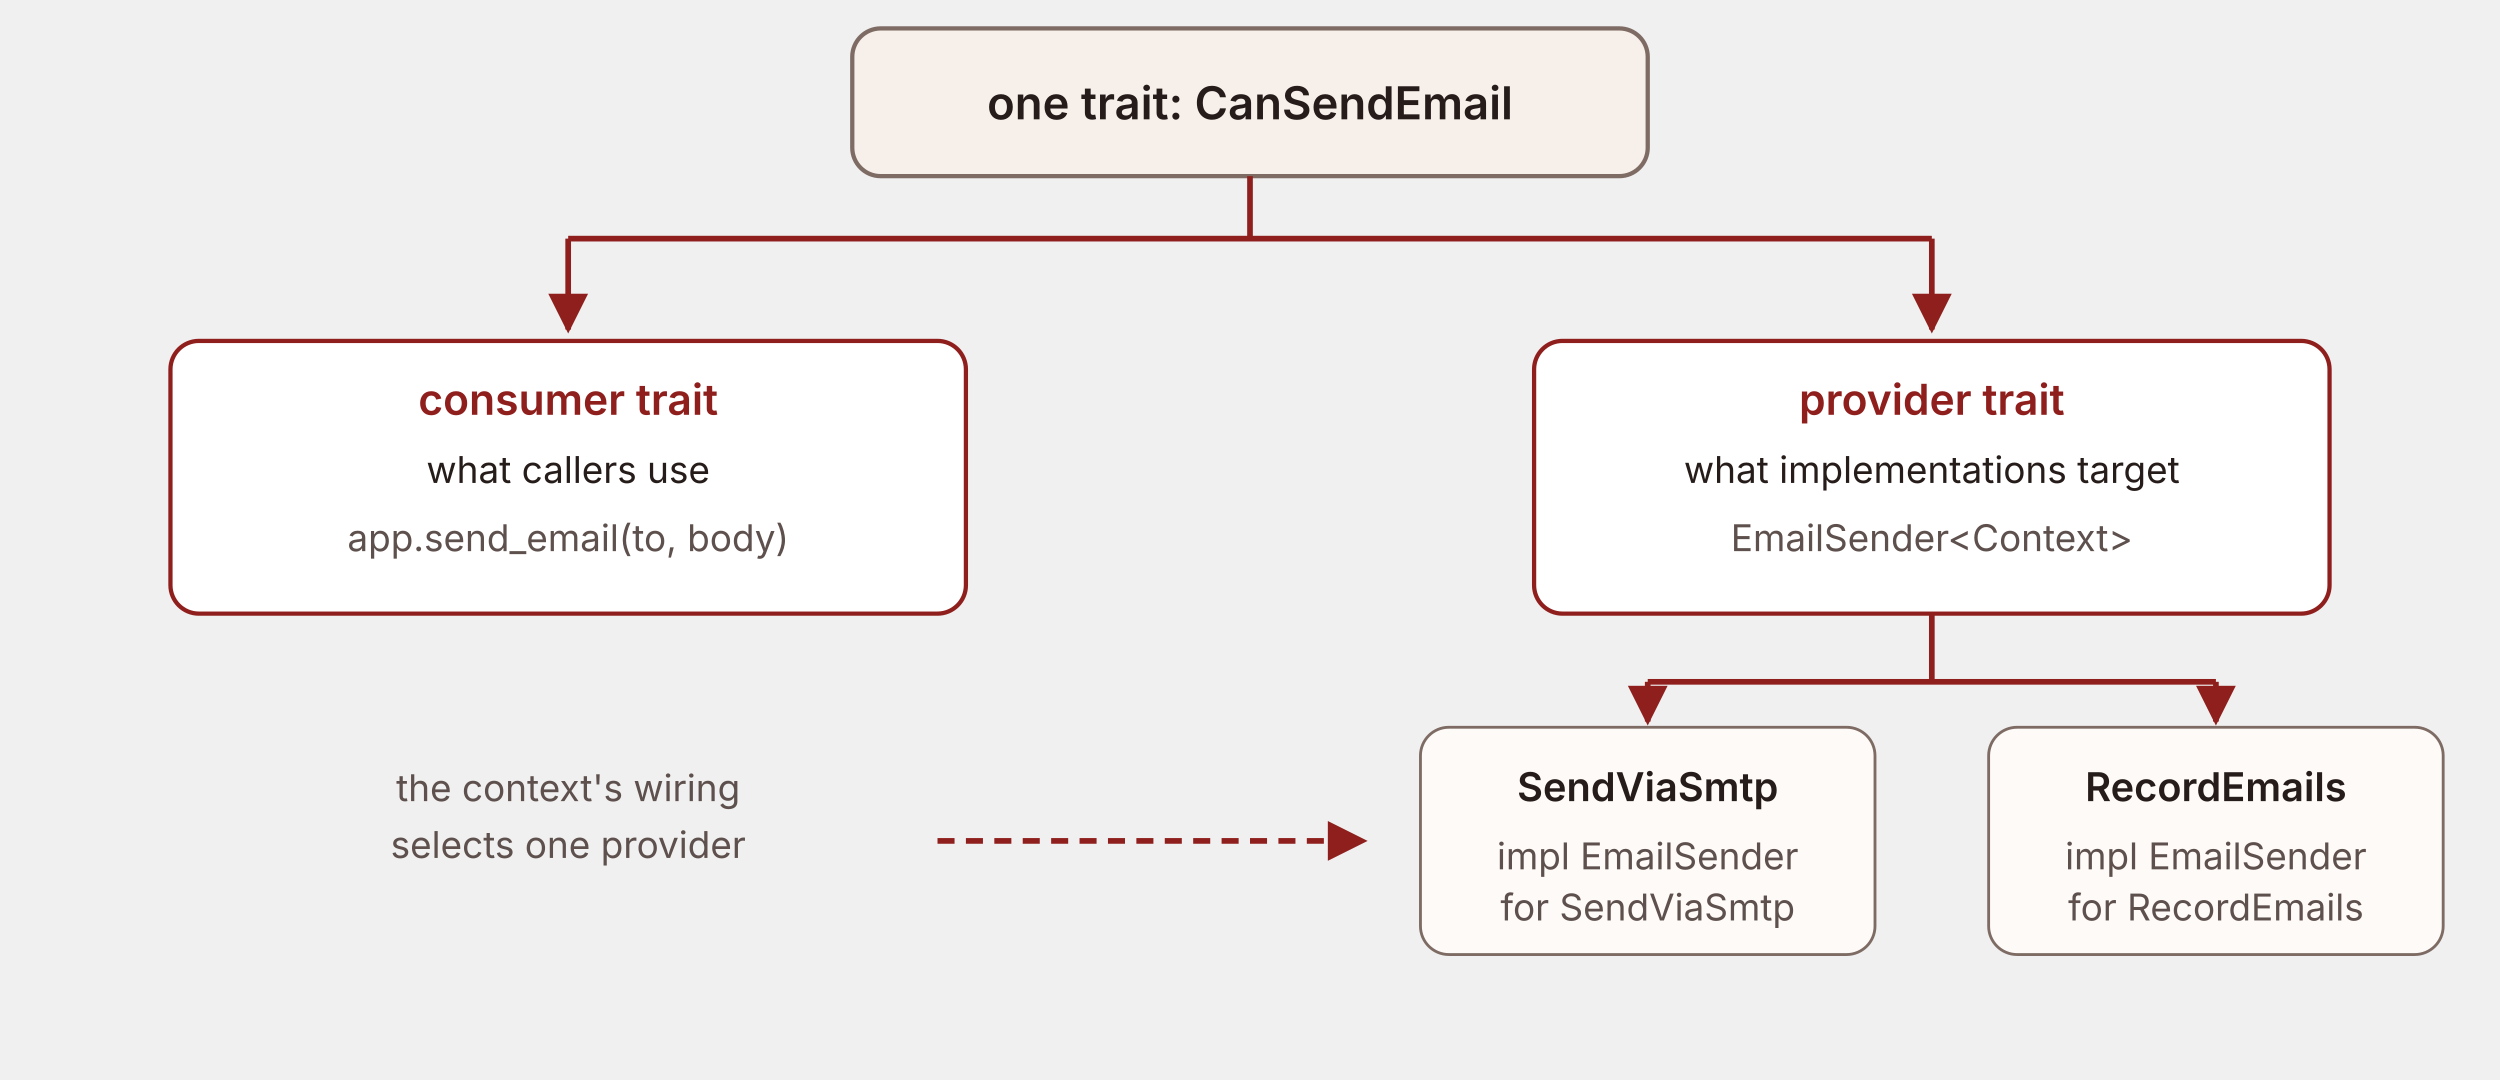
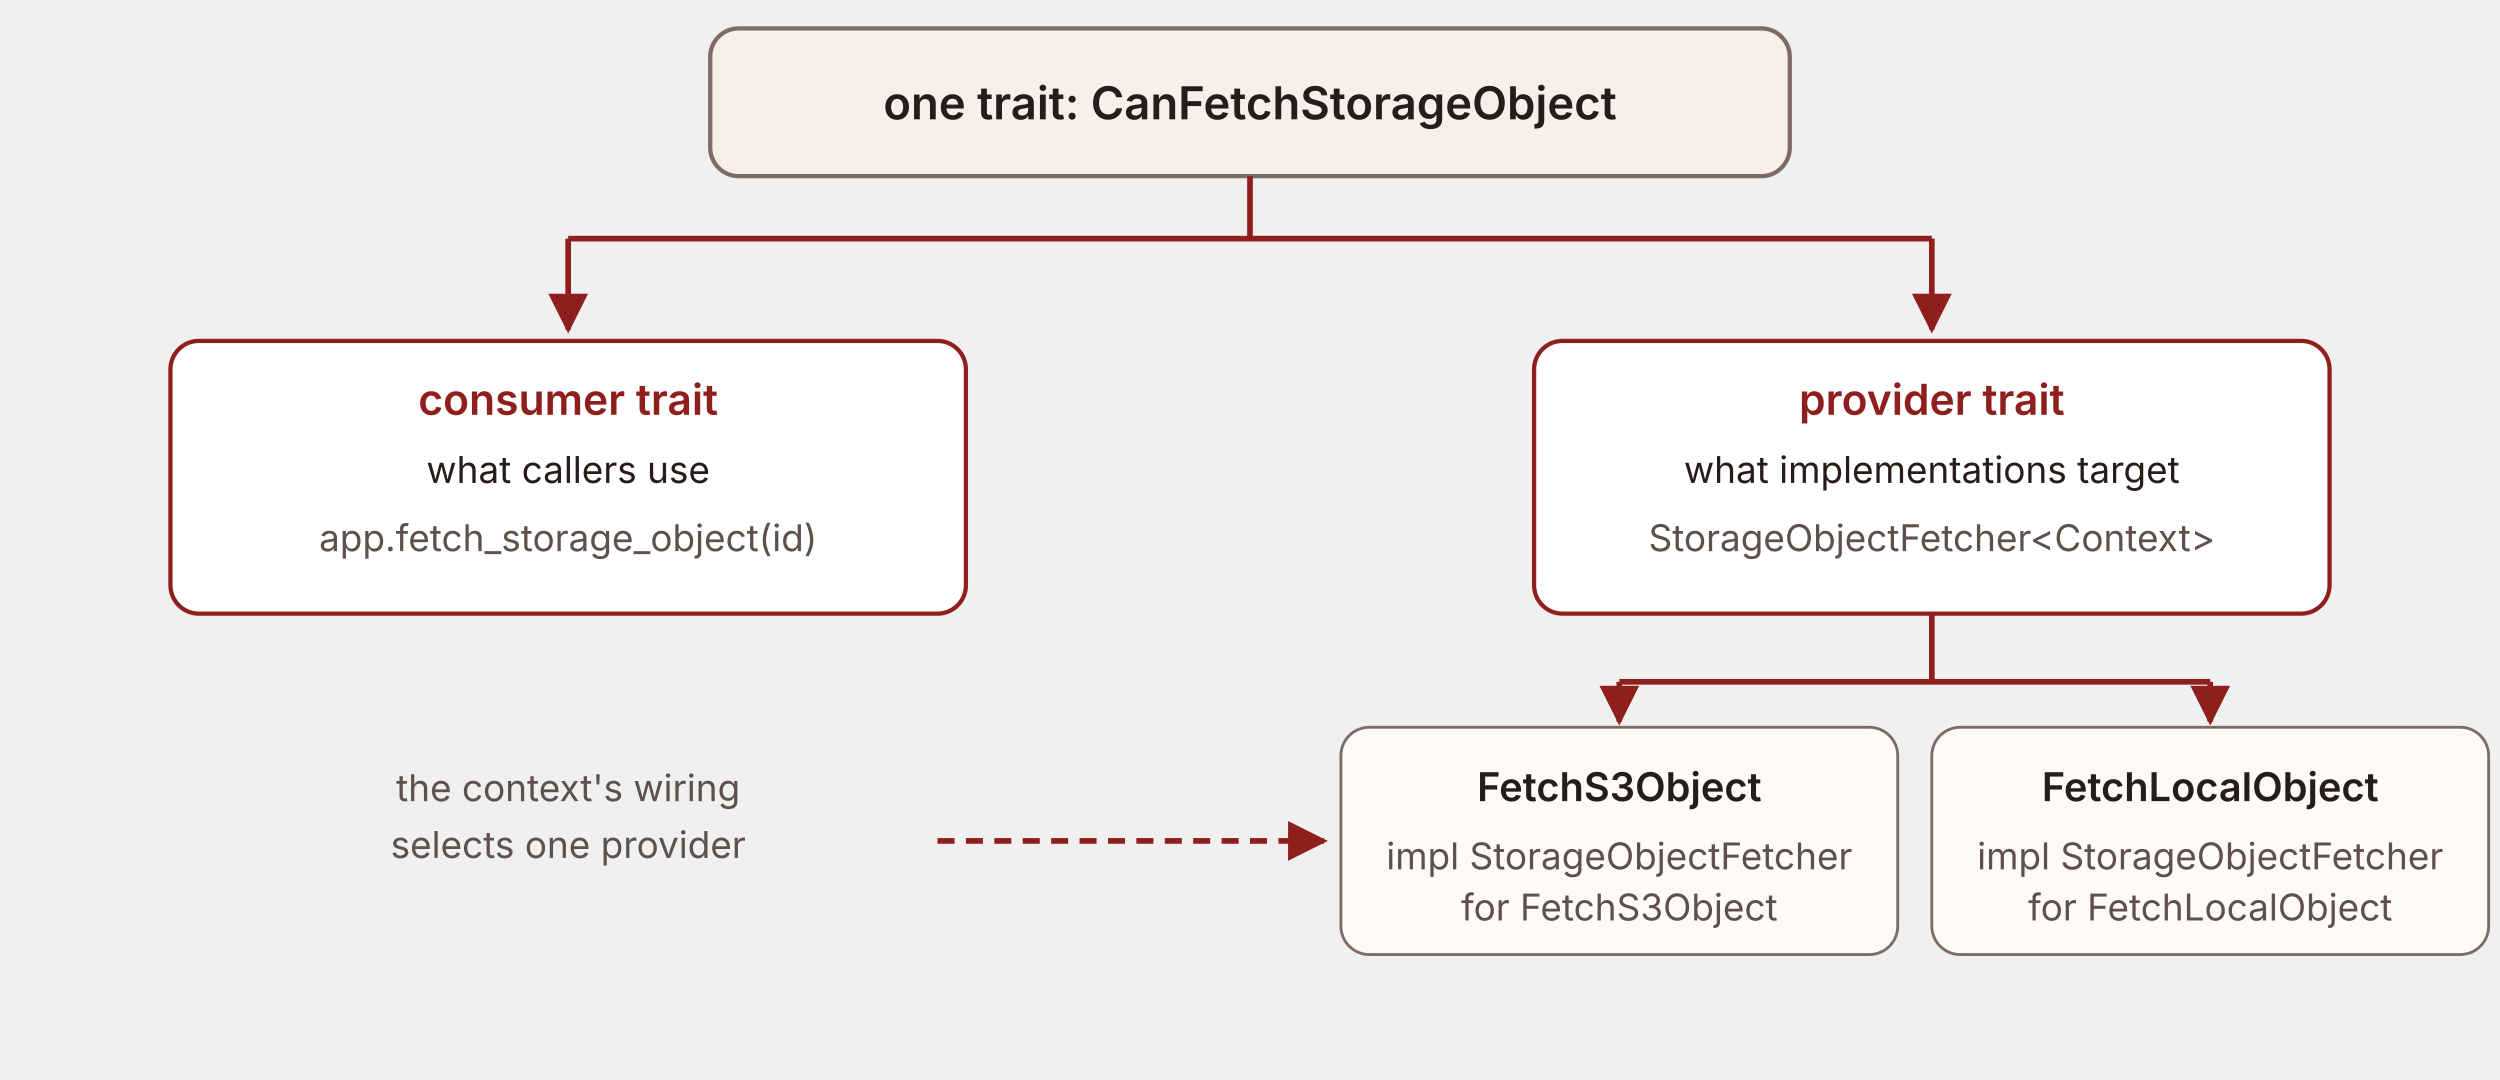
<svg xmlns="http://www.w3.org/2000/svg" viewBox="0 0 880 380" role="img" aria-labelledby="title desc" font-family="ui-sans-serif, system-ui, -apple-system, Segoe UI, sans-serif">
  <defs>
    <marker id="arrow" viewBox="0 0 10 10" refX="9" refY="5" markerWidth="7" markerHeight="7" orient="auto-start-reverse">
      <path d="M 0 0 L 10 5 L 0 10 z" fill="#8f1f1d" />
    </marker>
  </defs>
-   <rect x="300" y="10" width="280" height="52" rx="10" fill="#f7f0ea" stroke="#7d6b64" stroke-width="1.5" />
-   <text x="440" y="42" text-anchor="middle" font-size="16" font-weight="600" fill="#261d1b">one trait: CanSendEmail</text>
+   <rect x="250" y="10" width="380" height="52" rx="10" fill="#f7f0ea" stroke="#7d6b64" stroke-width="1.5" />
+   <text x="440" y="42" text-anchor="middle" font-size="16" font-weight="600" fill="#261d1b">one trait: CanFetchStorageObject</text>
  <path d="M 440 62 L 440 84" stroke="#8f1f1d" stroke-width="2" />
  <path d="M 200 84 L 680 84" stroke="#8f1f1d" stroke-width="2" />
  <path d="M 200 84 L 200 116" stroke="#8f1f1d" stroke-width="2" marker-end="url(#arrow)" />
  <path d="M 680 84 L 680 116" stroke="#8f1f1d" stroke-width="2" marker-end="url(#arrow)" />
  <rect x="60" y="120" width="280" height="96" rx="10" fill="#ffffff" stroke="#8f1f1d" stroke-width="1.5" />
  <text x="200" y="146" text-anchor="middle" font-size="15" font-weight="600" fill="#8f1f1d">consumer trait</text>
  <text x="200" y="170" text-anchor="middle" font-size="13" fill="#261d1b">what callers use</text>
-   <text x="200" y="194" text-anchor="middle" font-size="13" fill="#5e504c">app.send_email(to, body)</text>
+   <text x="200" y="194" text-anchor="middle" font-size="13" fill="#5e504c">app.fetch_storage_object(id)</text>
  <rect x="540" y="120" width="280" height="96" rx="10" fill="#ffffff" stroke="#8f1f1d" stroke-width="1.5" />
  <text x="680" y="146" text-anchor="middle" font-size="15" font-weight="600" fill="#8f1f1d">provider trait</text>
  <text x="680" y="170" text-anchor="middle" font-size="13" fill="#261d1b">what implementations target</text>
-   <text x="680" y="194" text-anchor="middle" font-size="13" fill="#5e504c">EmailSender&lt;Context&gt;</text>
-   <rect x="500" y="256" width="160" height="80" rx="10" fill="#fdfaf7" stroke="#7d6b64" />
-   <text x="580" y="282" text-anchor="middle" font-size="14" font-weight="600" fill="#261d1b">SendViaSmtp</text>
-   <text x="580" y="306" text-anchor="middle" font-size="13" fill="#5e504c">impl EmailSender</text>
-   <text x="580" y="324" text-anchor="middle" font-size="13" fill="#5e504c">for SendViaSmtp</text>
-   <rect x="700" y="256" width="160" height="80" rx="10" fill="#fdfaf7" stroke="#7d6b64" />
-   <text x="780" y="282" text-anchor="middle" font-size="14" font-weight="600" fill="#261d1b">RecordEmails</text>
-   <text x="780" y="306" text-anchor="middle" font-size="13" fill="#5e504c">impl EmailSender</text>
-   <text x="780" y="324" text-anchor="middle" font-size="13" fill="#5e504c">for RecordEmails</text>
+   <text x="680" y="194" text-anchor="middle" font-size="13" fill="#5e504c">StorageObjectFetcher&lt;Context&gt;</text>
+   <rect x="472" y="256" width="196" height="80" rx="10" fill="#fdfaf7" stroke="#7d6b64" />
+   <text x="570" y="282" text-anchor="middle" font-size="14" font-weight="600" fill="#261d1b">FetchS3Object</text>
+   <text x="570" y="306" text-anchor="middle" font-size="13" fill="#5e504c">impl StorageObjectFetcher</text>
+   <text x="570" y="324" text-anchor="middle" font-size="13" fill="#5e504c">for FetchS3Object</text>
+   <rect x="680" y="256" width="196" height="80" rx="10" fill="#fdfaf7" stroke="#7d6b64" />
+   <text x="778" y="282" text-anchor="middle" font-size="14" font-weight="600" fill="#261d1b">FetchLocalObject</text>
+   <text x="778" y="306" text-anchor="middle" font-size="13" fill="#5e504c">impl StorageObjectFetcher</text>
+   <text x="778" y="324" text-anchor="middle" font-size="13" fill="#5e504c">for FetchLocalObject</text>
  <path d="M 680 216 L 680 240" stroke="#8f1f1d" stroke-width="2" />
-   <path d="M 580 240 L 780 240" stroke="#8f1f1d" stroke-width="2" />
-   <path d="M 580 240 L 580 254" stroke="#8f1f1d" stroke-width="2" marker-end="url(#arrow)" />
-   <path d="M 780 240 L 780 254" stroke="#8f1f1d" stroke-width="2" marker-end="url(#arrow)" />
+   <path d="M 570 240 L 778 240" stroke="#8f1f1d" stroke-width="2" />
+   <path d="M 570 240 L 570 254" stroke="#8f1f1d" stroke-width="2" marker-end="url(#arrow)" />
+   <path d="M 778 240 L 778 254" stroke="#8f1f1d" stroke-width="2" marker-end="url(#arrow)" />
  <text x="200" y="282" text-anchor="middle" font-size="13" fill="#5e504c">the context's wiring</text>
  <text x="200" y="302" text-anchor="middle" font-size="13" fill="#5e504c">selects one provider</text>
-   <path d="M 330 296 L 480 296" stroke="#8f1f1d" stroke-width="2" stroke-dasharray="6 4" marker-end="url(#arrow)" />
+   <path d="M 330 296 L 466 296" stroke="#8f1f1d" stroke-width="2" stroke-dasharray="6 4" marker-end="url(#arrow)" />
</svg>
